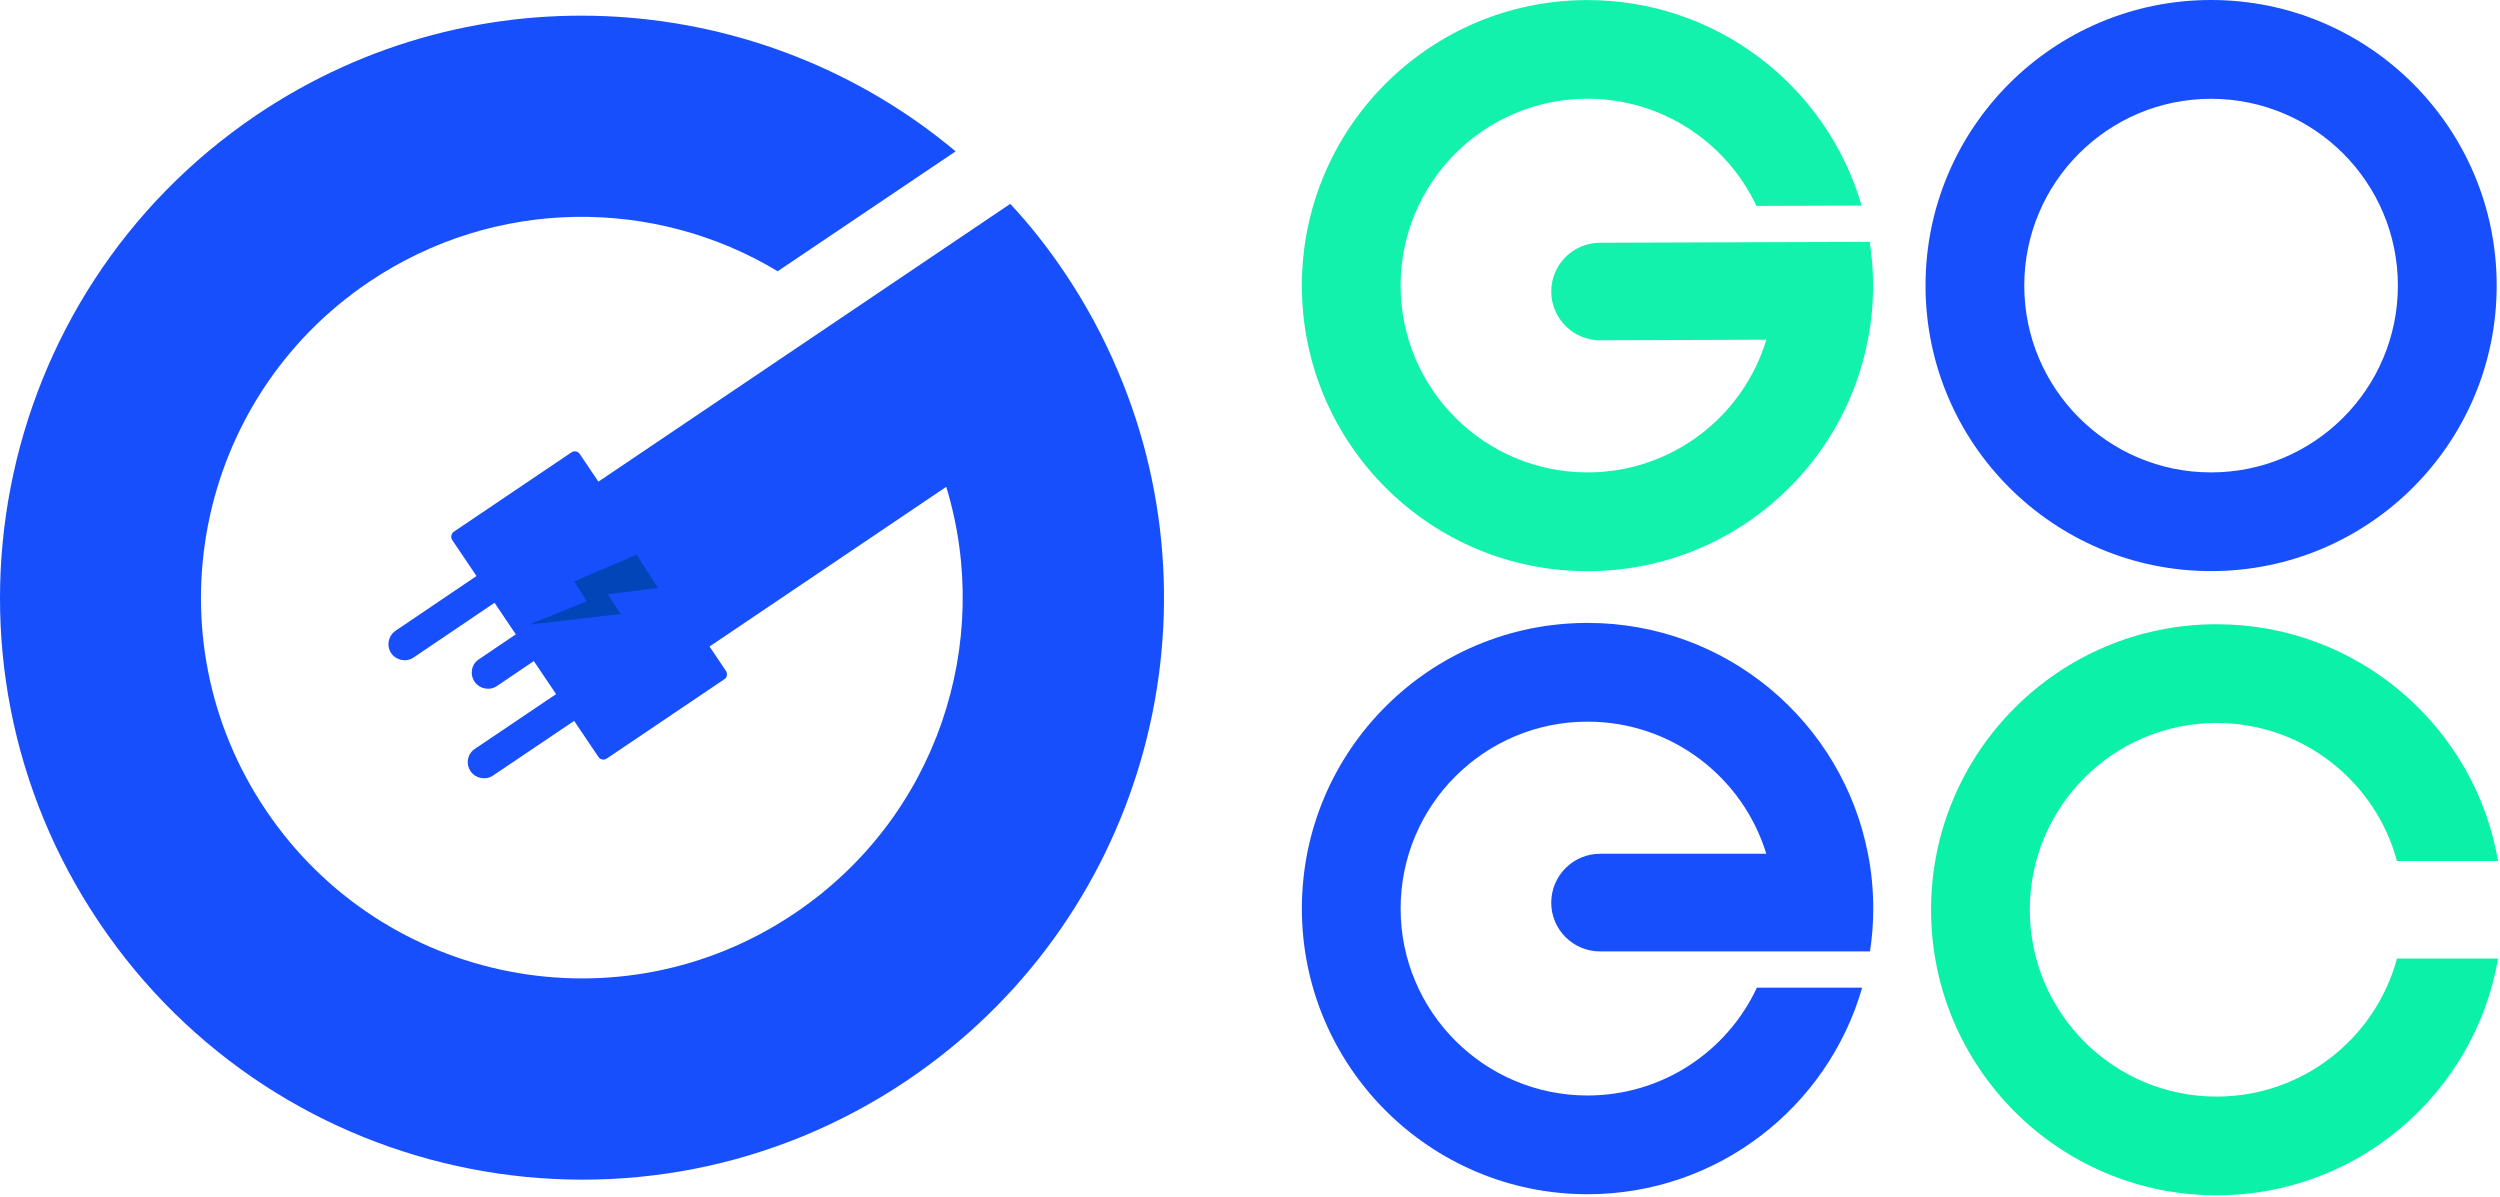
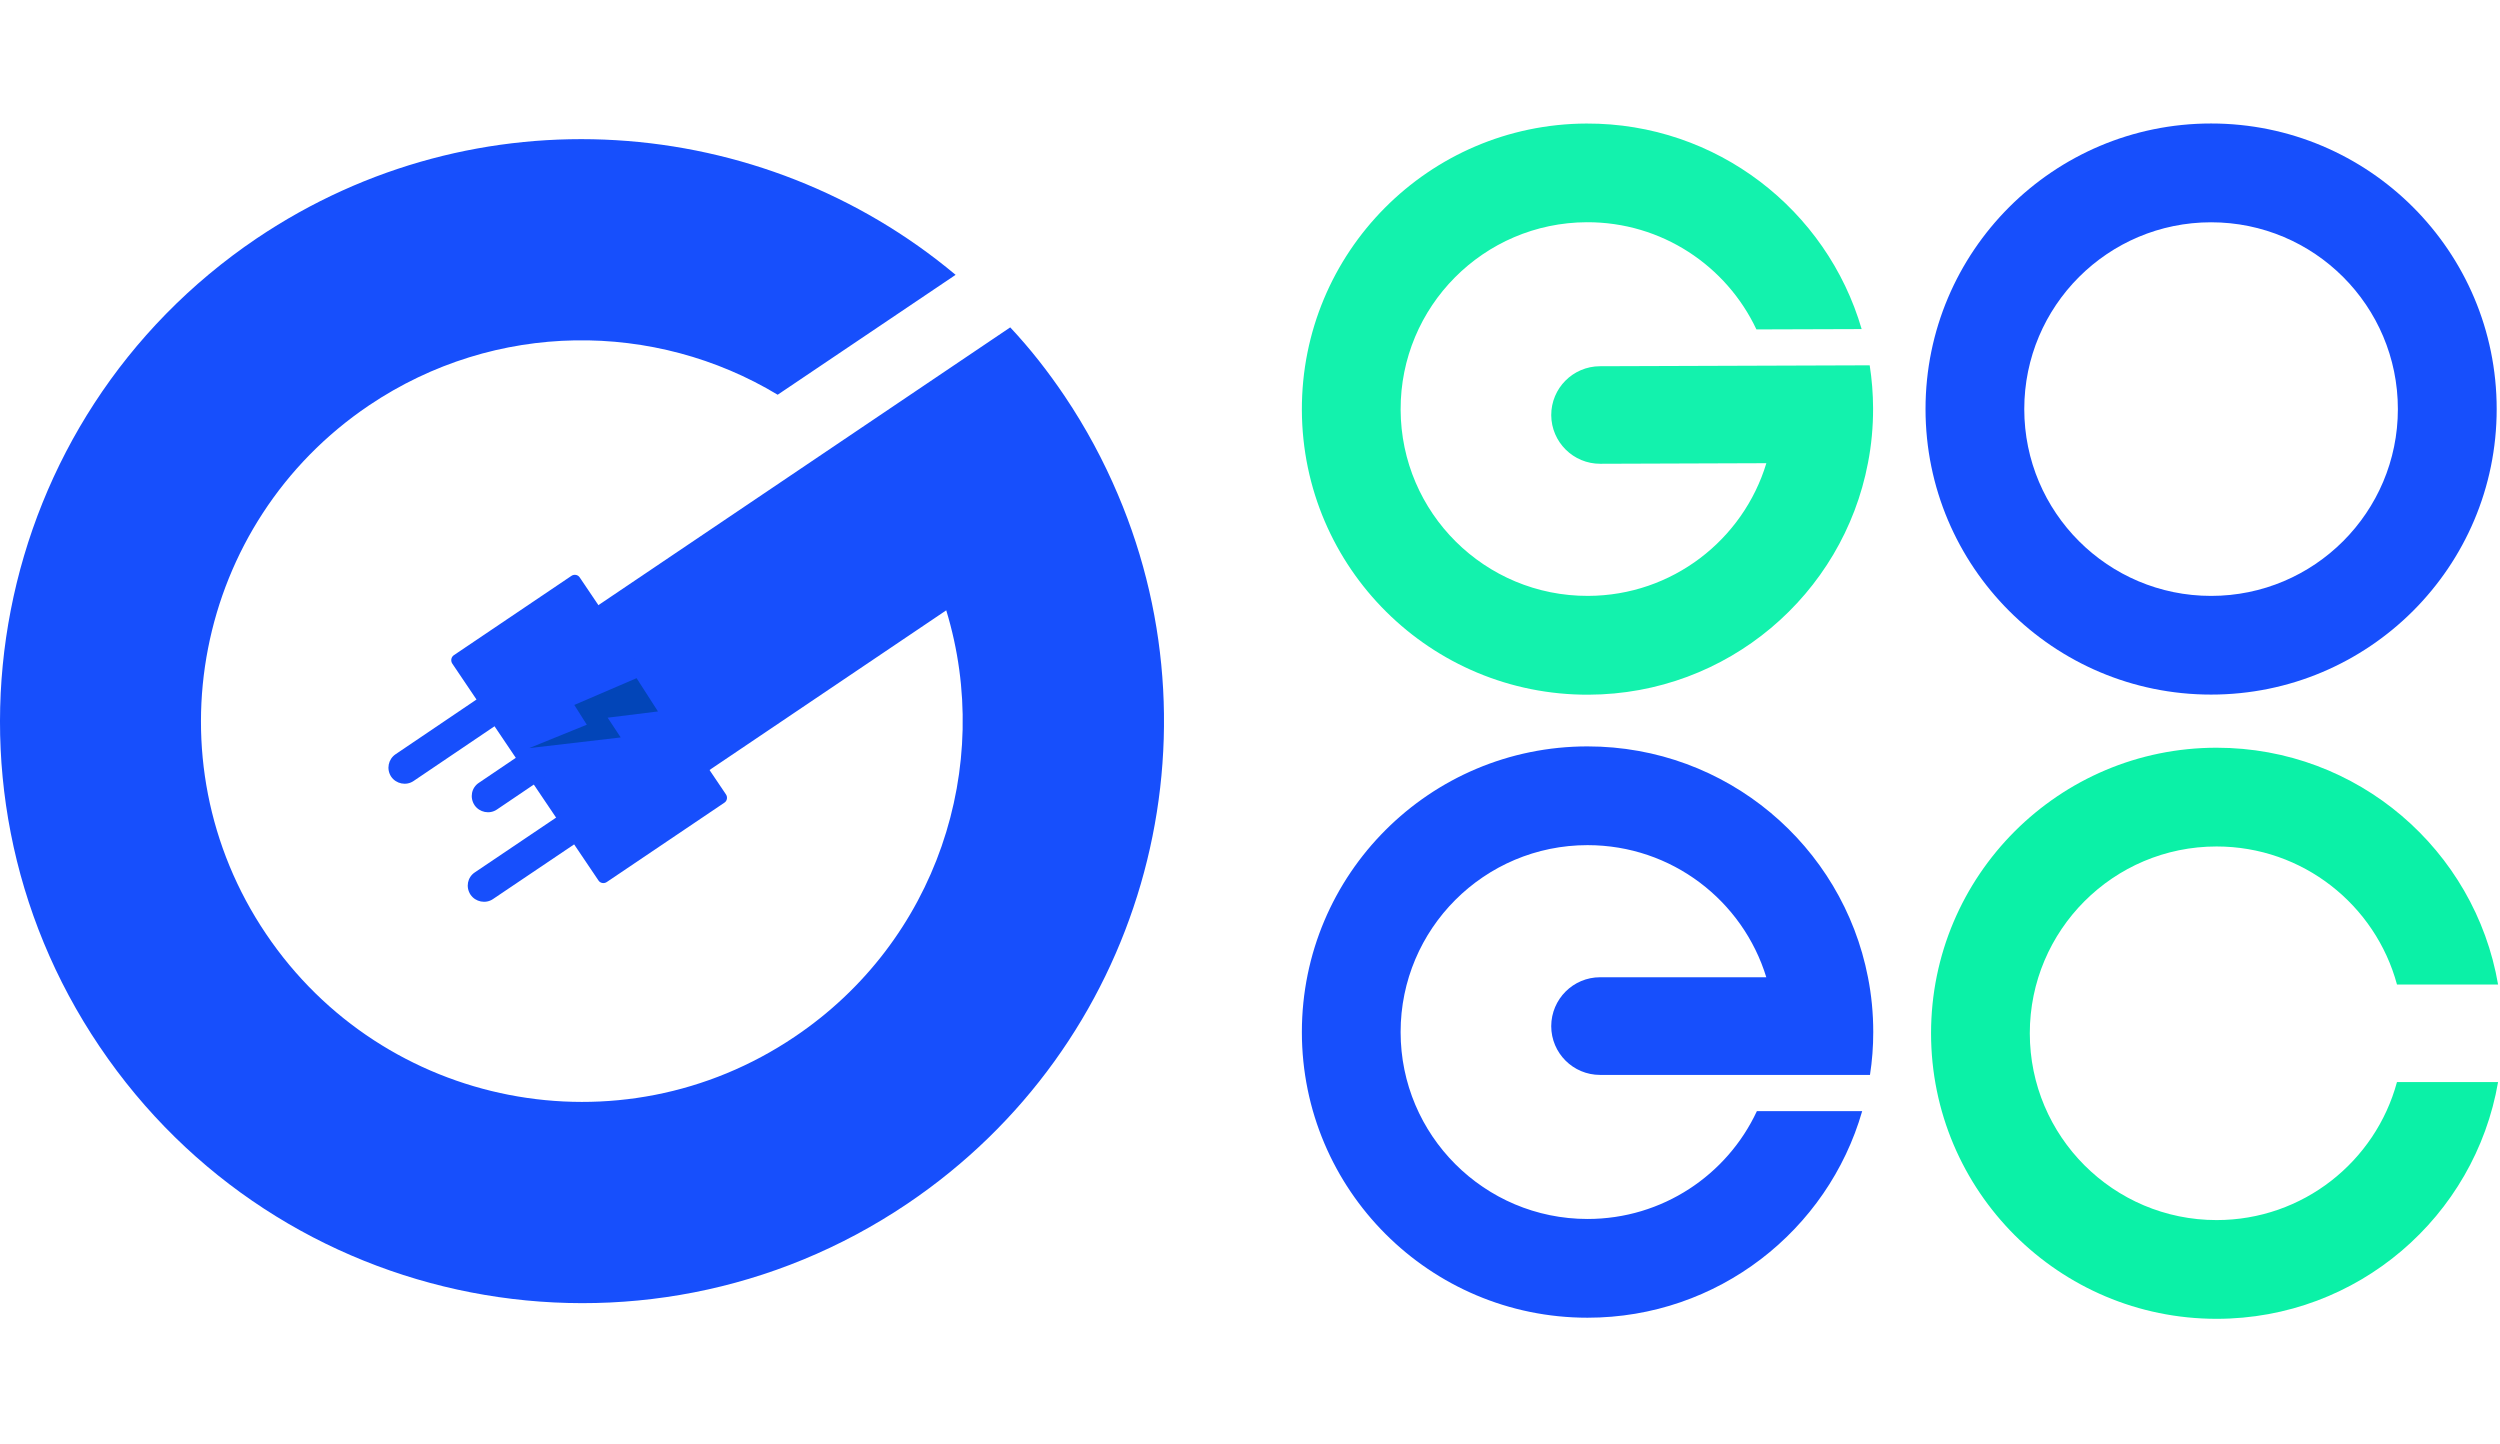
- <svg xmlns="http://www.w3.org/2000/svg" width="326" height="156" viewBox="0 0 326 156" fill="none">
+ <svg xmlns="http://www.w3.org/2000/svg" width="97" height="56" viewBox="0 0 326 156" fill="none">
  <path d="M86.789 88.172L123.39 63.483C129.597 83.831 122.169 106.62 103.614 119.1C80.887 134.429 50.019 128.426 34.686 105.671C19.354 82.949 25.392 52.089 48.119 36.76C64.638 25.637 85.432 25.738 101.409 35.37L124.611 19.736C99.34 -1.426 62.162 -4.342 33.465 14.988C-1.27 38.456 -10.463 85.628 12.977 120.355C36.416 155.116 83.567 164.272 118.302 140.872C148.933 120.22 159.719 81.186 145.778 48.392C143.912 43.984 141.606 39.676 138.824 35.539C136.653 32.318 134.312 29.333 131.734 26.586L72.305 66.671C66.368 70.673 64.808 78.744 68.811 84.679C72.814 90.58 80.853 92.174 86.789 88.172Z" fill="#174FFC" />
  <path d="M58.973 70.422L78.039 98.709C78.277 99.082 78.785 99.15 79.125 98.913L94.459 88.568C94.832 88.33 94.9 87.822 94.662 87.483L75.597 59.196C75.359 58.822 74.85 58.755 74.511 58.992L59.177 69.337C58.838 69.574 58.736 70.049 58.973 70.422Z" fill="#174FFC" />
  <path d="M51.005 85.169C51.649 86.119 52.971 86.39 53.92 85.746L65.411 77.976C66.36 77.332 66.631 76.009 65.987 75.059C65.343 74.109 64.021 73.837 63.072 74.482L51.581 82.251C50.632 82.896 50.361 84.185 51.005 85.169Z" fill="#174FFC" />
  <path d="M61.877 88.887C62.52 89.837 63.842 90.108 64.79 89.464L76.275 81.695C77.223 81.05 77.494 79.727 76.85 78.777C76.207 77.827 74.885 77.555 73.937 78.2L62.453 85.969C61.47 86.614 61.233 87.903 61.877 88.887Z" fill="#174FFC" />
  <path d="M61.355 100.562C62.001 101.512 63.327 101.784 64.279 101.139L75.806 93.37C76.758 92.725 77.03 91.402 76.384 90.452C75.738 89.502 74.412 89.231 73.46 89.876L61.933 97.645C60.947 98.289 60.709 99.579 61.355 100.562Z" fill="#174FFC" />
  <path d="M83.011 72.33L74.889 75.822L76.52 78.399L69.01 81.45L80.938 80.06L79.239 77.484L85.798 76.67L83.011 72.33Z" fill="#0245B8" />
  <path d="M288.324 0C267.763 0 251.089 16.674 251.089 37.235C251.089 57.797 267.763 74.471 288.324 74.471C308.893 74.471 325.567 57.797 325.567 37.235C325.567 16.674 308.893 0 288.324 0ZM288.324 61.602C274.871 61.602 263.965 50.688 263.965 37.243C263.965 23.79 274.879 12.884 288.324 12.884C301.785 12.884 312.683 23.797 312.683 37.243C312.683 50.688 301.777 61.602 288.324 61.602Z" fill="#174FFC" />
  <path d="M208.67 44.373L230.333 44.298C227.314 54.283 218.063 61.564 207.09 61.601C193.637 61.646 182.693 50.785 182.641 37.325C182.596 23.872 193.464 12.928 206.917 12.876C216.685 12.838 225.134 18.561 229.037 26.853L242.759 26.808C238.235 11.273 223.861 -0.053 206.872 0.007C186.311 0.082 169.69 16.808 169.764 37.377C169.839 57.946 186.566 74.56 207.135 74.485C225.269 74.425 240.318 61.429 243.583 44.261C244.033 41.954 244.258 39.564 244.25 37.122C244.243 35.22 244.093 33.355 243.808 31.534L208.625 31.654C205.112 31.669 202.273 34.523 202.281 38.036C202.303 41.542 205.157 44.381 208.67 44.373Z" fill="#13F2AD" />
  <path d="M325.749 124.995C322.73 142.53 307.45 155.871 289.045 155.871C268.484 155.871 251.81 139.197 251.81 118.636C251.81 98.074 268.484 81.4 289.045 81.4C307.45 81.4 322.738 94.741 325.749 112.276H312.566C309.764 101.909 300.296 94.277 289.045 94.277C275.592 94.277 264.686 105.19 264.686 118.636C264.686 132.089 275.6 142.995 289.045 142.995C300.296 142.995 309.764 135.369 312.566 124.995H325.749Z" fill="#0BF1A7" />
  <path d="M208.655 111.331H230.325C227.269 101.346 217.996 94.103 207.014 94.103C193.561 94.103 182.64 105.009 182.64 118.477C182.64 131.93 193.554 142.851 207.014 142.851C216.79 142.851 225.224 137.098 229.096 128.792H242.827C238.355 144.349 224.01 155.727 207.014 155.727C186.446 155.727 169.764 139.046 169.764 118.477C169.764 97.893 186.446 81.227 207.014 81.227C225.156 81.227 240.257 94.178 243.583 111.339C244.04 113.646 244.272 116.035 244.272 118.477C244.272 120.38 244.13 122.245 243.845 124.065H208.647C205.134 124.065 202.28 121.219 202.28 117.698C202.295 114.178 205.142 111.331 208.655 111.331Z" fill="#174FFC" />
</svg>
